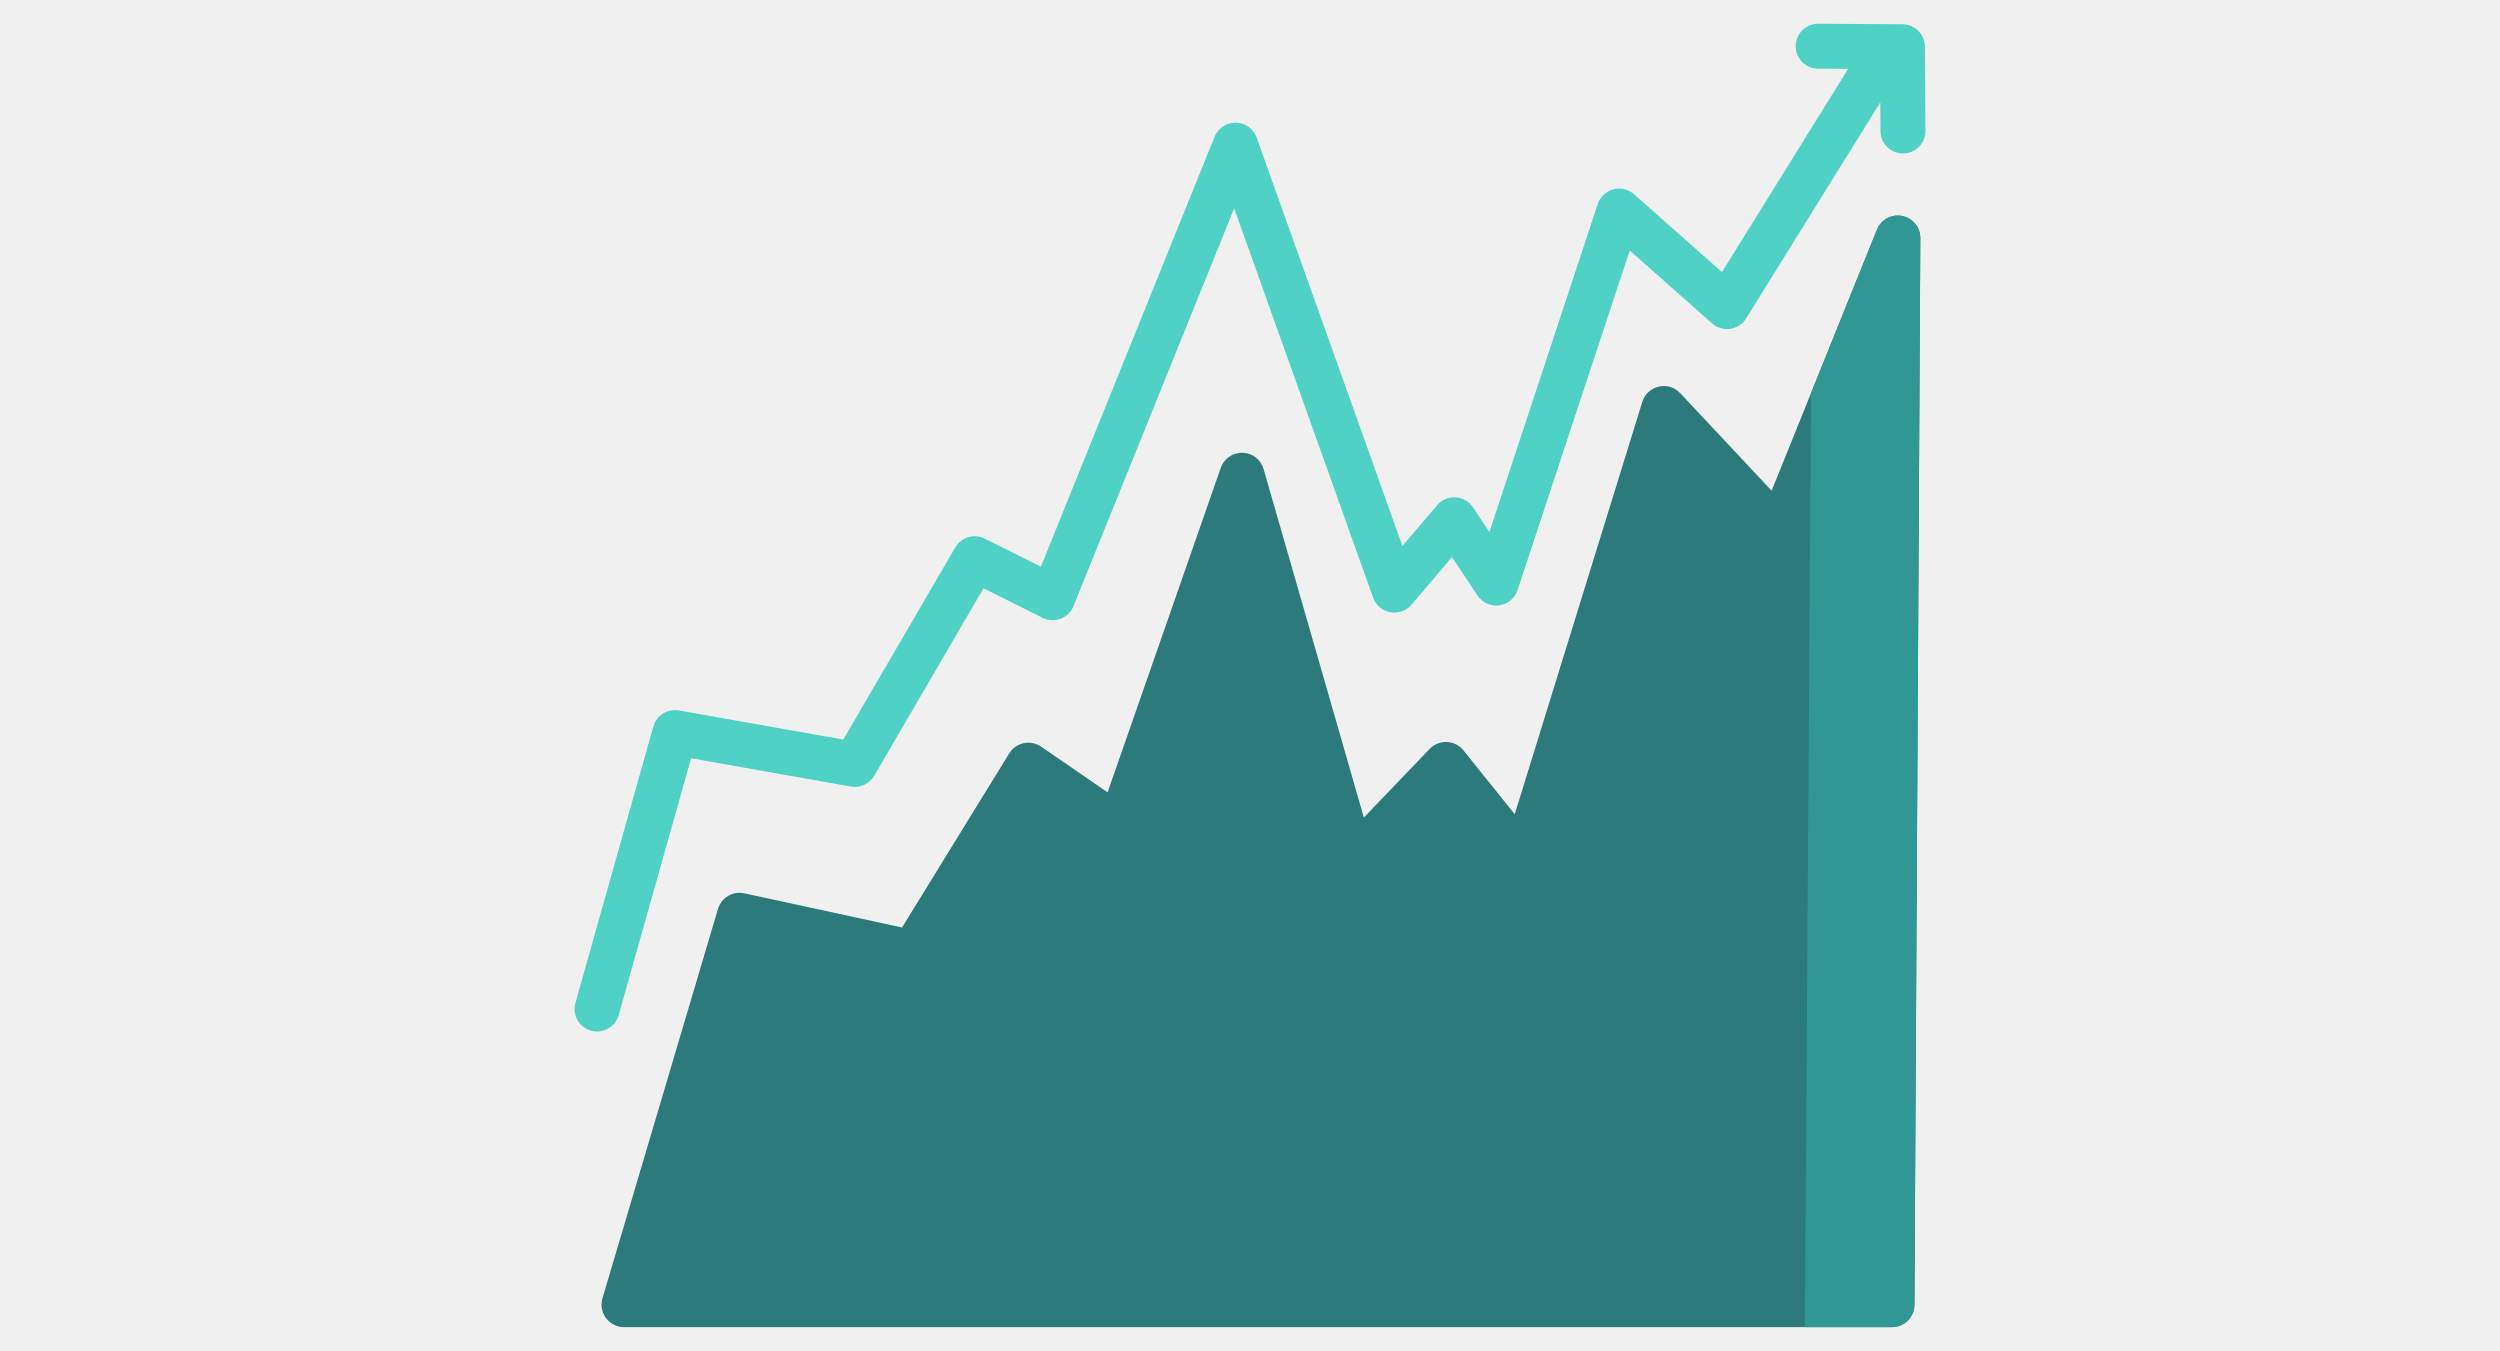
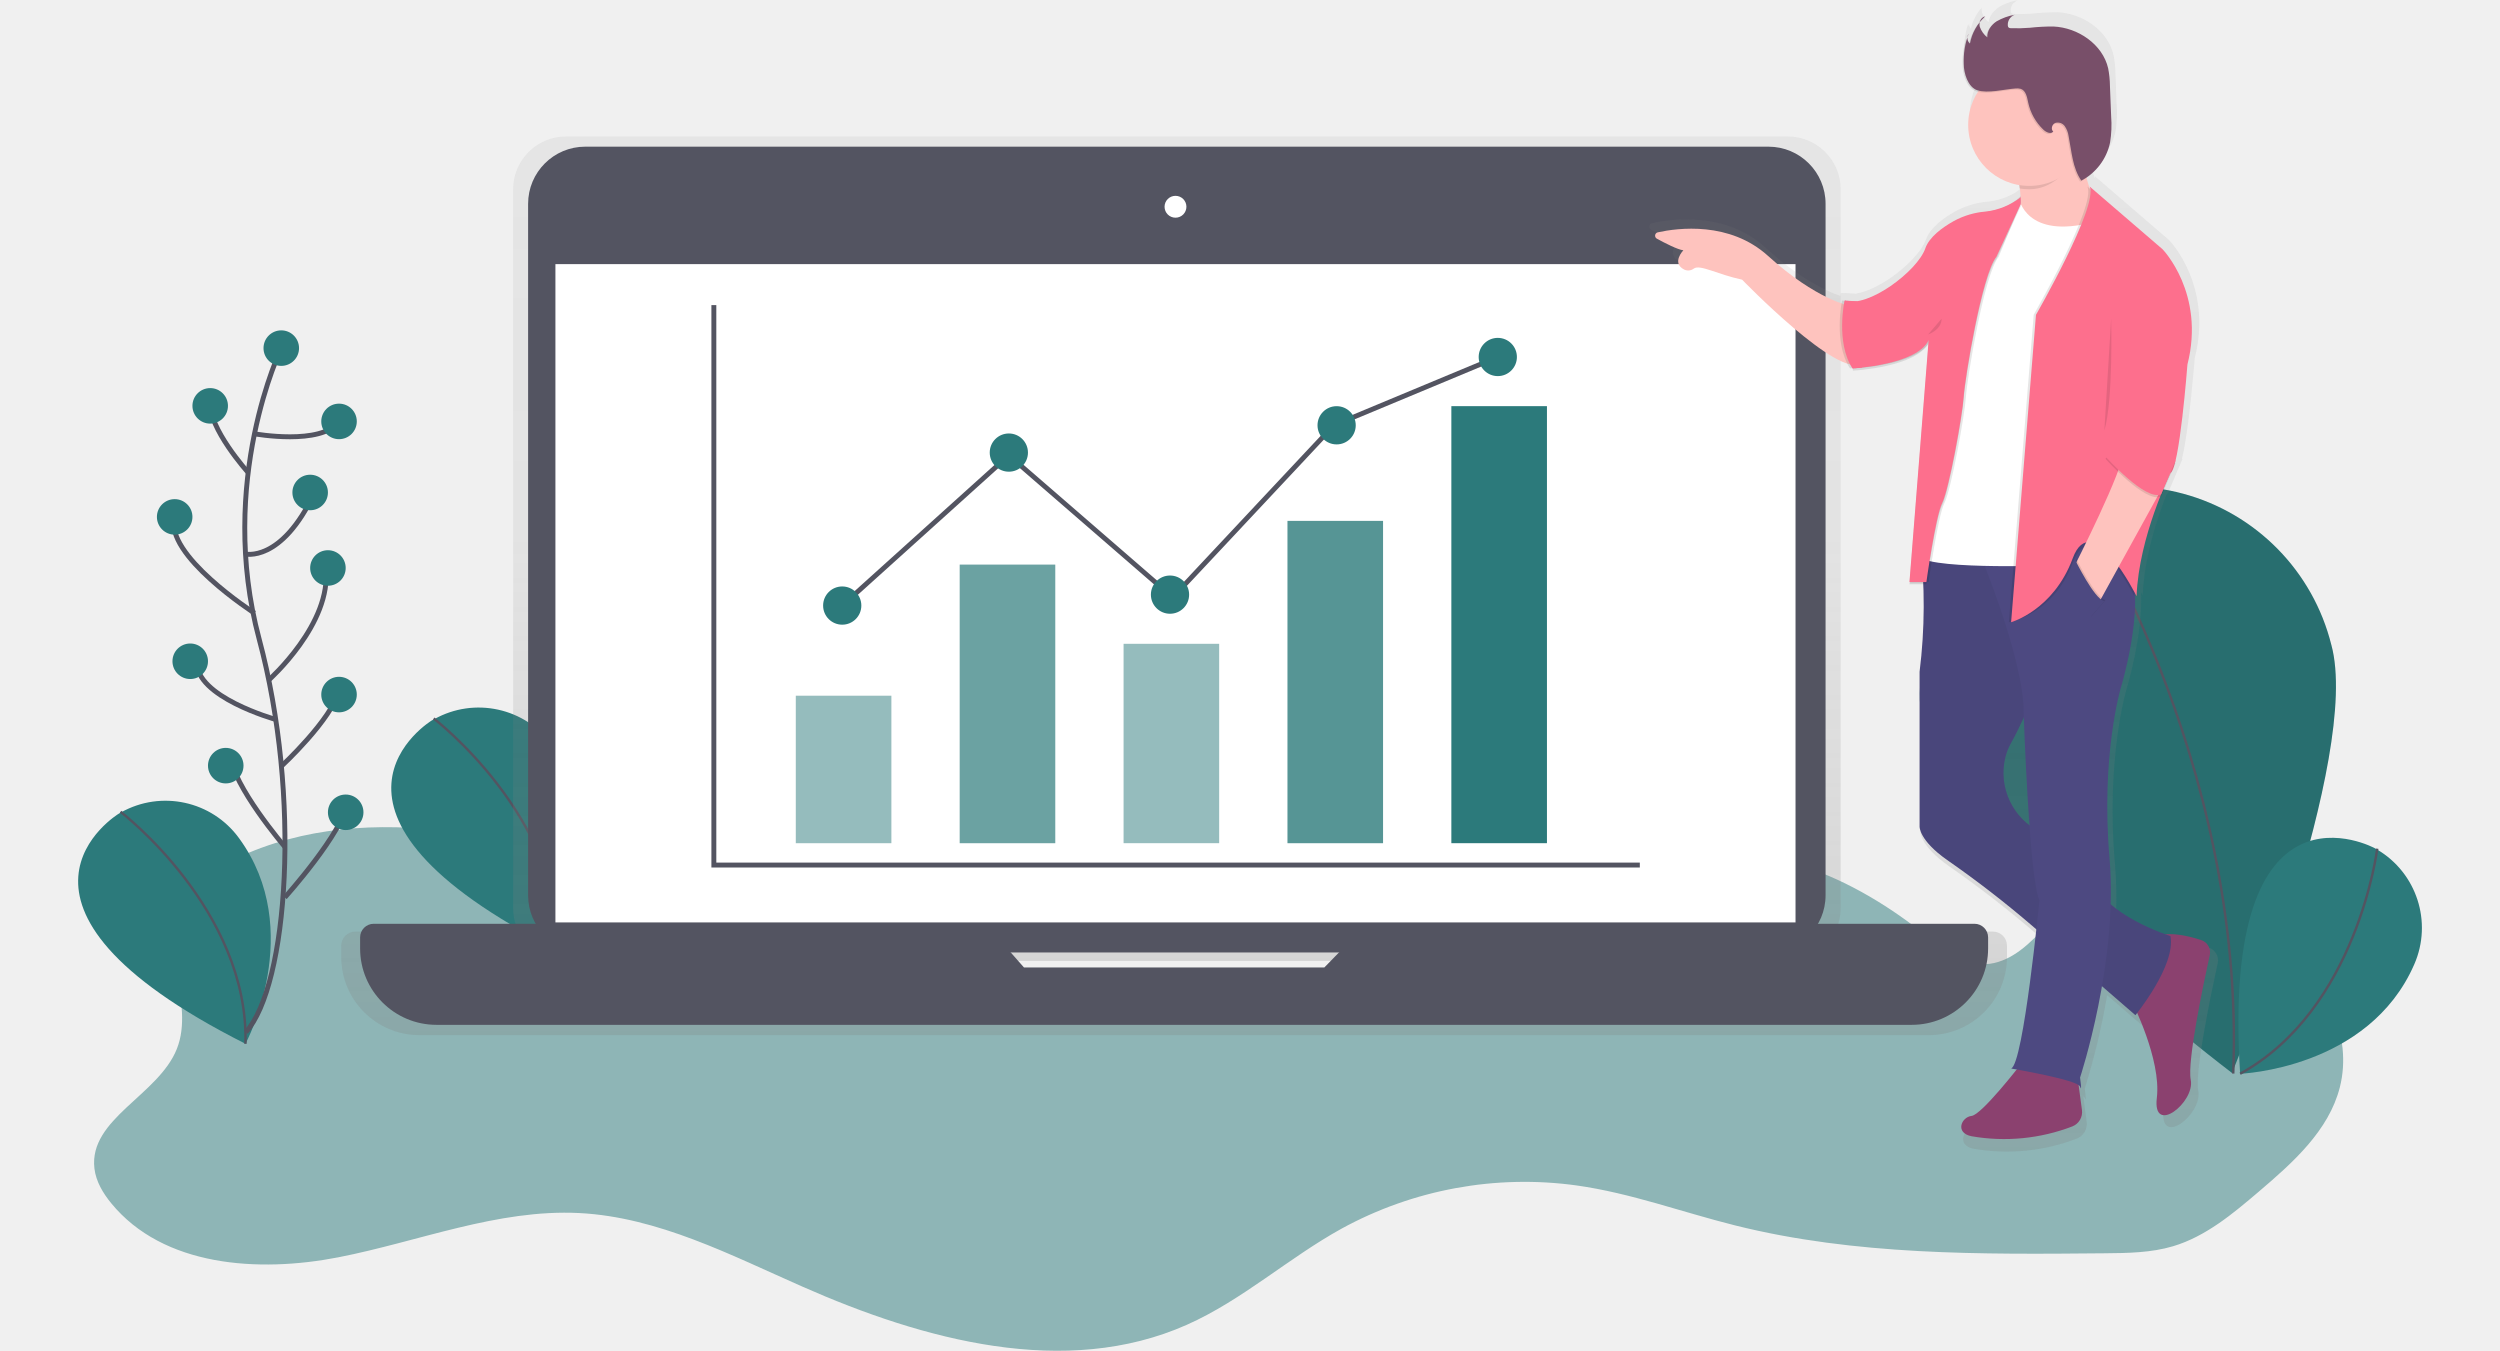
- <svg xmlns="http://www.w3.org/2000/svg" version="1.1" width="285" height="154" id="Layer_1" x="0px" y="0px" viewBox="0 0 512.003 512.003" style="enable-background:new 0 0 512.003 512.003;" xml:space="preserve">
-   <path style="fill:#2C7A7B;" d="M503.187,81.861c-4.012-0.793-8.018,1.38-9.548,5.171l-39.929,98.955l-34.662-36.981  c-2.075-2.214-5.174-3.157-8.129-2.476c-2.957,0.682-5.329,2.885-6.226,5.784l-48.352,156.29l-19.445-24.206  c-1.536-1.911-3.82-3.068-6.27-3.175c-2.45-0.11-4.826,0.846-6.523,2.615l-24.949,26.021l-38.003-132.095  c-1.026-3.566-4.242-6.058-7.952-6.16c-3.674-0.091-7.059,2.207-8.28,5.711l-42.893,123.001l-25.196-17.328  c-1.923-1.322-4.304-1.796-6.59-1.315c-2.284,0.483-4.27,1.881-5.494,3.869l-40.625,65.993l-59.784-12.958  c-4.359-0.945-8.705,1.629-9.973,5.903L10.578,492.061c-0.765,2.578-0.268,5.365,1.34,7.52c1.609,2.154,4.14,3.424,6.827,3.424  H499.31c4.687,0,8.494-3.786,8.52-8.473l2.229-404.264C510.082,86.179,507.197,82.651,503.187,81.861z" />
-   <path style="fill:#319795;" d="M503.187,81.861c-4.012-0.793-8.018,1.38-9.548,5.171l-25,61.956l-2.323,354.016h32.995  c4.687,0,8.494-3.786,8.52-8.473l2.229-404.264C510.082,86.179,507.197,82.651,503.187,81.861z" />
-   <path style="fill:#4FD1C5;" d="M511.799,17.665c-0.03-4.663-3.803-8.437-8.466-8.467l-31.928-0.201c-0.018,0-0.036,0-0.055,0  c-4.68,0-8.489,3.779-8.519,8.467c-0.03,4.705,3.761,8.544,8.466,8.573l11.406,0.072l-47.826,77.021l-33.336-29.512  c-2.147-1.899-5.103-2.593-7.867-1.846c-2.766,0.746-4.972,2.833-5.871,5.554L346.73,201.669l-6.214-9.372  c-1.479-2.23-3.919-3.636-6.59-3.796c-2.675-0.166-5.262,0.943-6.997,2.979l-13.164,15.453L258.511,52.14  c-1.189-3.331-4.312-5.581-7.85-5.654c-3.55-0.068-6.75,2.047-8.075,5.327l-65.838,162.979l-21.282-10.641  c-4.021-2.012-8.908-0.552-11.171,3.33l-42.446,72.827l-62.305-11.038c-4.316-0.763-8.499,1.864-9.687,6.078L0.322,380.12  c-1.277,4.529,1.36,9.236,5.889,10.512c0.774,0.218,1.551,0.321,2.316,0.321c3.719,0,7.137-2.455,8.196-6.21l27.443-97.351  l60.565,10.729c3.516,0.624,7.049-1.013,8.847-4.099l41.416-71.059l22.389,11.194c2.128,1.063,4.601,1.188,6.824,0.349  c2.223-0.842,3.995-2.573,4.886-4.778l60.904-150.76l52.676,147.568c1.022,2.865,3.495,4.968,6.488,5.515  c2.99,0.548,6.049-0.54,8.021-2.855l15.385-18.059l9.652,14.559c1.802,2.718,4.999,4.166,8.233,3.736  c3.233-0.433,5.936-2.674,6.958-5.772l42.52-128.716l31.215,27.634c1.879,1.664,4.399,2.415,6.881,2.05  c2.484-0.364,4.681-1.803,6.005-3.935l50.865-81.914l0.069,10.919c0.03,4.687,3.839,8.466,8.519,8.466c0.018,0,0.037,0,0.055,0  c4.705-0.03,8.495-3.868,8.466-8.573L511.799,17.665z" />
-   <g>
- </g>
-   <g>
- </g>
-   <g>
- </g>
-   <g>
- </g>
-   <g>
- </g>
-   <g>
- </g>
-   <g>
- </g>
-   <g>
- </g>
-   <g>
- </g>
-   <g>
- </g>
-   <g>
- </g>
-   <g>
- </g>
-   <g>
- </g>
-   <g>
- </g>
-   <g>
- </g>
+ <svg xmlns="http://www.w3.org/2000/svg" xmlns:xlink="http://www.w3.org/1999/xlink" id="02a143c3-6017-4373-a226-06a05c845178" data-name="Layer 1" width="285" height="154" viewBox="0 0 954 549.86">
+   <defs>
+     <linearGradient id="6beaf3f8-3e45-4d0f-940e-4f825d2ab248" x1="569.11" y1="596.37" x2="569.11" y2="230.62" gradientUnits="userSpaceOnUse">
+       <stop offset="0" stop-color="gray" stop-opacity="0.25" />
+       <stop offset="0.54" stop-color="gray" stop-opacity="0.12" />
+       <stop offset="1" stop-color="gray" stop-opacity="0.1" />
+     </linearGradient>
+     <linearGradient id="618658e0-5682-4211-900b-639feb09c488" x1="878.33" y1="643.77" x2="878.33" y2="175.07" xlink:href="#6beaf3f8-3e45-4d0f-940e-4f825d2ab248" />
+   </defs>
+   <path d="M359.74,535.18c-57.68-19.93-123.63-36.8-177.52-8.16-6.83,3.63-13.56,8.2-17.24,15-9.72,17.89,5.73,41.09-1.8,60s-35.87,28.43-33.55,48.63c.61,5.28,3.47,10.06,6.84,14.18,21.11,25.79,59.81,28.4,92.52,22s64.7-19.67,98-18c32,1.65,61.44,17,90.76,29.92,49.43,21.84,107.16,37.51,156.55,15.56,22.63-10.06,41.34-27.19,63-39.15A155.06,155.06,0,0,1,733,657.6c22,3.1,43,10.9,64.53,16.28,48.9,12.21,99.94,11.81,150.33,11.33,9.38-.09,18.91-.2,27.9-2.88,13.31-4,24.29-13.21,34.86-22.22,13.89-11.83,28.52-24.83,33-42.52,5.29-21-5.66-43.32-21.9-57.59s-37-22.07-57.26-29.59c-5-1.84-10.34-3.71-15.46-2.32-3.36.92-6.19,3.16-8.7,5.57-14.38,13.84-26.53,37.25-46.14,33.49-7-1.34-12.73-6.21-18.27-10.71-29.58-24-69.37-42.53-105.07-29.27-26.11,9.7-44.54,34.61-71,43.4-18.82,6.26-39.27,3.55-59.07,4.77-28.8,1.76-56.83,11.94-85.67,11.32-73.54-1.58-134.81-71.9-208.05-65.2-5.74.52-12,1.84-15.52,6.38" transform="translate(-123 -175.07)" fill="#2C7A7B" opacity="0.5" />
+   <path d="M267,468.29S205.89,505.18,318.58,562c0,0,24.83-46.1-2.62-83.69a37,37,0,0,0-48-10.52Z" transform="translate(-123 -175.07)" fill="#2C7A7B" />
+   <path d="M267.73,467.52s52.32,40,50.86,94.45" transform="translate(-123 -175.07)" fill="none" stroke="#535461" stroke-miterlimit="10" />
+   <path d="M1040.15,437.56c12.38,45.27-40.43,174.24-40.43,174.24S888.6,527.67,876.21,482.4a85,85,0,1,1,163.93-44.85Z" transform="translate(-123 -175.07)" fill="#2C7A7B" />
+   <path d="M1040.15,437.56c12.38,45.27-40.43,174.24-40.43,174.24S888.6,527.67,876.21,482.4a85,85,0,1,1,163.93-44.85Z" transform="translate(-123 -175.07)" opacity="0.1" />
+   <path d="M936.21,378.27s69.17,104.42,64,233.78" transform="translate(-123 -175.07)" fill="none" stroke="#535461" stroke-miterlimit="10" />
+   <path d="M1057.8,520.3s-62.72-34.12-54.78,91.83c0,0,52.32-1.87,70.89-44.55a37,37,0,0,0-15.19-46.75Z" transform="translate(-123 -175.07)" fill="#2C7A7B" />
+   <path d="M1058.83,520.52s-8.1,65.38-55.81,91.61" transform="translate(-123 -175.07)" fill="none" stroke="#535461" stroke-miterlimit="10" />
+   <path d="M139.56,506.26s-61.14,36.88,51.56,93.67c0,0,24.83-46.1-2.62-83.69a37,37,0,0,0-48-10.52Z" transform="translate(-123 -175.07)" fill="#2C7A7B" />
+   <path d="M140.26,505.49s52.32,40,50.86,94.45" transform="translate(-123 -175.07)" fill="none" stroke="#535461" stroke-miterlimit="10" />
+   <path d="M902.43,554.27H838.18a21.42,21.42,0,0,0,2.24-9.57V252.14a21.51,21.51,0,0,0-21.51-21.51H321.58a21.51,21.51,0,0,0-21.51,21.51V544.71a21.42,21.42,0,0,0,2.24,9.57H235.79A5.69,5.69,0,0,0,230.1,560v4.59a31.82,31.82,0,0,0,31.82,31.82H876.3a31.82,31.82,0,0,0,31.82-31.82V560A5.69,5.69,0,0,0,902.43,554.27Zm-395.89,18.2L501,566.22H637.78l-6.1,6.26Z" transform="translate(-123 -175.07)" fill="url(#6beaf3f8-3e45-4d0f-940e-4f825d2ab248)" />
+   <rect x="183.16" y="59.7" width="528.12" height="327.99" rx="23.26" ry="23.26" fill="#535461" />
+   <rect x="194.28" y="107.51" width="504.77" height="267.95" fill="#fff" />
+   <circle cx="446.67" cy="84.16" r="4.45" fill="#fff" />
+   <path d="M647.6,551.08l-17.34,17.79H508l-15.67-17.79H243.34a5.56,5.56,0,0,0-5.56,5.56v4.48a31.1,31.1,0,0,0,31.1,31.1H869.34a31.1,31.1,0,0,0,31.1-31.1v-4.48a5.56,5.56,0,0,0-5.56-5.56Z" transform="translate(-123 -175.07)" fill="#535461" />
+   <polyline points="258.77 124.19 258.77 352.11 635.67 352.11" fill="none" stroke="#535461" stroke-miterlimit="10" stroke-width="2" />
+   <rect x="292.12" y="283.18" width="38.91" height="60.04" fill="#2C7A7B" opacity="0.5" />
+   <rect x="358.83" y="229.81" width="38.91" height="113.41" fill="#2C7A7B" opacity="0.7" />
+   <rect x="425.54" y="262.05" width="38.91" height="81.16" fill="#2C7A7B" opacity="0.5" />
+   <rect x="492.25" y="212.02" width="38.91" height="131.2" fill="#2C7A7B" opacity="0.8" />
+   <rect x="558.96" y="165.32" width="38.91" height="177.89" fill="#2C7A7B" />
+   <polyline points="311.02 246.49 378.84 185.34 445.55 243.15 511.15 173.11 577.86 145.31" fill="none" stroke="#535461" stroke-miterlimit="10" stroke-width="2" />
+   <circle cx="311.02" cy="246.49" r="7.78" fill="#2C7A7B" />
+   <circle cx="444.44" cy="242.04" r="7.78" fill="#2C7A7B" />
+   <circle cx="512.26" cy="173.11" r="7.78" fill="#2C7A7B" />
+   <circle cx="378.84" cy="184.22" r="7.78" fill="#2C7A7B" />
+   <circle cx="577.86" cy="145.31" r="7.78" fill="#2C7A7B" />
+   <path d="M990.31,560.82c-4.1-1.35-10.18-2.91-15-2.36-4.59-1.67-15.38-6-22.75-12.52a164.07,164.07,0,0,0-.49-19.22c-3.77-42.87,4.71-71.13,4.71-71.13s6.66-21.56,5.93-39.45c.43.81.67,1.29.67,1.29.58-15.43,5.84-31.4,9.78-41.35a3.32,3.32,0,0,0,.44-.16L978,365.48a9.06,9.06,0,0,0,.83-1.93l.71-1.65-.21-.09c.07-.27.14-.56.21-.85h0c2.81-11.89,5-40.09,5-40.09,7.54-29.68-10.36-48-10.36-48l-30.38-26.14a3.85,3.85,0,0,1,.3,1.07l-.25-.22c-.43-1.23-.9-2.7-1.36-4.38a23.1,23.1,0,0,0,3-2.57,23.33,23.33,0,0,0,6.81-12.15,46.07,46.07,0,0,0,.45-11l-.5-12.61a40,40,0,0,0-.75-7.35c-2.29-10-12.54-17-22.83-17.46a83.45,83.45,0,0,0-9.8.52,65.93,65.93,0,0,1-8,.17,1.44,1.44,0,0,1-.86-.23,1.26,1.26,0,0,1-.37-.87,4.34,4.34,0,0,1,1.06-3.25,4,4,0,0,1,1.38-.79l-.73.17a4,4,0,0,1,1.2-.65,23.29,23.29,0,0,0-7.58,2.75,9.79,9.79,0,0,0-1.77,1.49,7.73,7.73,0,0,0-2.56,4.76,8.86,8.86,0,0,1-2.7-4,4,4,0,0,1,0-1.94q-.27.33-.52.68c0-.07,0-.14,0-.21a20.22,20.22,0,0,0-4,8.14,3.17,3.17,0,0,1-.72-2.34c-.15.47-.29.94-.42,1.41a3.26,3.26,0,0,1,0-.94,32.21,32.21,0,0,0-1.57,11.18c0,3.78,1.68,9.67,5.73,11,.21.07.42.12.64.17a25.43,25.43,0,0,0,17.15,38.84q.1.69.19,1.45l.16,0c.11,1,.2,2.1.26,3.22a21.67,21.67,0,0,1-3.34,2.68,27.54,27.54,0,0,1-11.12,3.68,33.1,33.1,0,0,0-13.37,4c-4.85,2.71-10.2,6.66-11.88,11.46-2.8,8-18.22,20.45-28.56,22l-3.68-.21-.27-.08v.07l-.9-.05-.05,0h-.24v.05l-.93-.05s-.09.43-.22,1.19c-5.2-1.79-16.25-6.75-30.63-19.8-16-14.53-37.65-11.67-46-9.84a1.43,1.43,0,0,0-.38,2.65c3.37,1.85,8.59,4.54,11,4.84,0,0-5,5.23.32,8a3.86,3.86,0,0,0,4-.39c2.58-1.89,9.75,2.39,20.14,4.62,0,0,29.32,30.34,43.88,35a20.93,20.93,0,0,0,1.11,1.93l.9-.07,0,.07H845l.11,1s22.64-1.19,30-9.41a11.79,11.79,0,0,0,1.43-1.53l-7.87,99h.07l-.07.94h5.79A218.25,218.25,0,0,1,872.89,449v64.54s-.3,5.68,11.5,14a441.06,441.06,0,0,1,35.72,27.69l1.43,1.24c-2.17,19.75-6.71,56.56-10.5,57.93l2.34.41c-4,5.07-15.36,19-18.82,19.37-4.24.47-7.07,7.07,0,8.48a79.21,79.21,0,0,0,42-4.14,6.41,6.41,0,0,0,4-6.82l-1.37-10.4a1.46,1.46,0,0,1,.6.63c.94,2.83,0-3.77,0-3.77a294.73,294.73,0,0,0,9.11-38l14,12.1s.28-.35.77-1c3.43,7.78,9.55,23.7,8.18,35.36-1.88,16,16,1.88,14.13-7.54-1.52-7.62,5.28-39.92,7.93-52A5.37,5.37,0,0,0,990.31,560.82Z" transform="translate(-123 -175.07)" fill="url(#618658e0-5682-4211-900b-639feb09c488)" />
+   <path d="M844,299.49s-13.34-2.3-33.12-20.24c-15.65-14.19-36.76-11.4-44.9-9.61a1.39,1.39,0,0,0-.37,2.58c3.29,1.8,8.39,4.43,10.78,4.73,0,0-4.93,5.1.31,7.83a3.77,3.77,0,0,0,3.94-.38c2.52-1.84,9.52,2.34,19.67,4.51,0,0,39.56,40.94,48.76,34Z" transform="translate(-123 -175.07)" fill="#fec3be" />
+   <path d="M912.11,243.83s3.68,15.64,0,26.68l16.56,2.3,14.72-7.36v-9.66s-6.9-14.72-5.06-31.74Z" transform="translate(-123 -175.07)" fill="#fec3be" />
+   <path d="M959,582.83s12,23.46,10.12,39.1,15.64,1.84,13.8-7.36c-1.49-7.44,5.15-39,7.74-50.74a5.24,5.24,0,0,0-3.48-6.11c-5.53-1.82-14.79-4.05-19.44-.64C960.87,562.13,959,582.83,959,582.83Z" transform="translate(-123 -175.07)" fill="#8b416f" />
+   <path d="M913.49,608.59s-15.64,20.24-19.78,20.7-6.9,6.9,0,8.28a77.34,77.34,0,0,0,41-4,6.26,6.26,0,0,0,3.93-6.66L936,607.21Z" transform="translate(-123 -175.07)" fill="#8b416f" />
+   <path d="M887.73,393.78l-15,2a219.53,219.53,0,0,1-.18,52.73v63s-.29,5.55,11.23,13.62a430.67,430.67,0,0,1,34.88,27l41.74,36.16s16.56-20.24,14.26-32.2c0,0-27.6-8.74-31.28-23-2.11-8.16-12.81-15-21.57-19.3a26.82,26.82,0,0,1-14.35-30.44,23.47,23.47,0,0,1,2.35-5.91c7.36-12.88,17.94-41.86,17.94-41.86L907.51,397Z" transform="translate(-123 -175.07)" fill="#4d4981" />
+   <path d="M887.73,393.78l-15,2a219.53,219.53,0,0,1-.18,52.73v63s-.29,5.55,11.23,13.62a430.67,430.67,0,0,1,34.88,27l41.74,36.16s16.56-20.24,14.26-32.2c0,0-27.6-8.74-31.28-23-2.11-8.16-12.81-15-21.57-19.3a26.82,26.82,0,0,1-14.35-30.44,23.47,23.47,0,0,1,2.35-5.91c7.36-12.88,17.94-41.86,17.94-41.86L907.51,397Z" transform="translate(-123 -175.07)" opacity="0.05" />
+   <path d="M909.81,610s27.14,4.6,28.06,7.36,0-3.68,0-3.68,15.64-47.38,12-89.23,4.6-69.46,4.6-69.46,9.66-31.28,4.14-49.22-63.48-10.12-63.48-10.12,20.24,47.38,19.78,69.92c0,0,2.3,68.08,6.44,75.9C921.31,541.43,914.87,608.13,909.81,610Z" transform="translate(-123 -175.07)" fill="#4d4981" />
+   <path d="M913,255.79s2.76,17,30.36,9.66L925,405.28s-53.36,1.84-52.9-4.6l11-84.63Z" transform="translate(-123 -175.07)" fill="#fff" />
+   <path d="M913.72,254.87a22.42,22.42,0,0,1-13.29,6.31,32.33,32.33,0,0,0-13.06,3.88c-4.73,2.65-10,6.5-11.6,11.19-3.22,9.2-23.46,24.38-32.66,21.16l3.22,27.6s26.22-1.38,30.82-11.5L869.34,412h6.9s3.68-26.68,6.44-32.2,8.28-35.88,8.74-43.24,7.36-49.68,13.34-57l9-21.85Z" transform="translate(-123 -175.07)" opacity="0.1" />
+   <path d="M913.72,256.25a28.47,28.47,0,0,1-14.21,5.85A32.33,32.33,0,0,0,886.46,266c-4.73,2.65-10,6.5-11.6,11.19-3.22,9.2-23.46,24.38-32.66,21.16l3.22,27.6s26.22-1.38,30.82-11.5l-7.82,98.43h6.9s3.68-26.68,6.44-32.2,8.28-35.88,8.74-43.24,7.36-49.68,13.34-57L913.72,259Z" transform="translate(-123 -175.07)" opacity="0.1" />
+   <path d="M913.72,255.33a28.47,28.47,0,0,1-14.21,5.85,32.33,32.33,0,0,0-13.06,3.88c-4.73,2.65-10,6.5-11.6,11.19-3.22,9.2-23.46,24.38-32.66,21.16l3.22,27.6s26.22-1.38,30.82-11.5L868.42,412h6.9s3.68-26.68,6.44-32.2,8.28-35.88,8.74-43.24,7.36-49.68,13.34-57l9.89-21.39Z" transform="translate(-123 -175.07)" fill="#fd6f8d" />
+   <path d="M937.18,237.62c-.6-4.36.6-7.08,1.15-12.19l-26.22,19.78s.63,2.67,1.11,6.58a25,25,0,0,0,4,.32C926.32,252.11,932.87,245,937.18,237.62Z" transform="translate(-123 -175.07)" opacity="0.1" />
+   <circle cx="794.17" cy="50.83" r="24.84" fill="#fec3be" />
+   <path d="M890.06,201.55a31.44,31.44,0,0,1,2-12.29,3.07,3.07,0,0,0,.52,4,19.68,19.68,0,0,1,6.24-11.06c-1.77.29-2.68,2.48-2.24,4.22a9.6,9.6,0,0,0,3.07,4.32c-.15-2.63,1.59-5.09,3.79-6.53a22.74,22.74,0,0,1,7.4-2.68,4.29,4.29,0,0,0-2.84,4.4,1.23,1.23,0,0,0,.37.85,1.41,1.41,0,0,0,.84.22,64.38,64.38,0,0,0,7.77-.17,81.49,81.49,0,0,1,9.57-.51c10,.42,20.05,7.25,22.29,17a39.09,39.09,0,0,1,.73,7.18l.49,12.31a45,45,0,0,1-.44,10.76,22.8,22.8,0,0,1-11.71,15.48c-3.61-5.23-3.93-11.95-5.18-18.18a9.2,9.2,0,0,0-1.56-4,3.51,3.51,0,0,0-3.85-1.3c-1.35.54-1.93,2.6-.81,3.52-1,1.18-2.87.3-4-.75a21.48,21.48,0,0,1-6.23-11.13c-.45-2.14-.9-4.78-3-5.51a5.58,5.58,0,0,0-2.22-.15c-4.38.3-11.23,2.11-15.47.72C891.7,211,890.06,205.24,890.06,201.55Z" transform="translate(-123 -175.07)" opacity="0.1" />
+   <path d="M890.52,201.09a31.44,31.44,0,0,1,2-12.29,3.07,3.07,0,0,0,.52,4,19.68,19.68,0,0,1,6.24-11.06c-1.77.29-2.68,2.48-2.24,4.22a9.6,9.6,0,0,0,3.07,4.32c-.15-2.63,1.59-5.09,3.79-6.53a22.74,22.74,0,0,1,7.4-2.68,4.29,4.29,0,0,0-2.84,4.4,1.23,1.23,0,0,0,.37.85,1.41,1.41,0,0,0,.84.22,64.38,64.38,0,0,0,7.77-.17,81.49,81.49,0,0,1,9.57-.51c10,.42,20.05,7.25,22.29,17a39.09,39.09,0,0,1,.73,7.18l.49,12.31a45,45,0,0,1-.44,10.76,22.8,22.8,0,0,1-11.71,15.48c-3.61-5.23-3.93-11.95-5.18-18.18a9.2,9.2,0,0,0-1.56-4,3.51,3.51,0,0,0-3.85-1.3c-1.35.54-1.93,2.6-.81,3.52-1,1.18-2.87.3-4-.75a21.48,21.48,0,0,1-6.23-11.13c-.45-2.14-.9-4.78-3-5.51a5.58,5.58,0,0,0-2.22-.15c-4.38.3-11.23,2.11-15.47.72C892.16,210.53,890.52,204.78,890.52,201.09Z" transform="translate(-123 -175.07)" fill="#784f69" />
+   <path d="M841,297.42s-3.68,17,3.22,27.6l3.91-.32-2.13-27Z" transform="translate(-123 -175.07)" opacity="0.1" />
+   <path d="M842,297.42s-3.68,17,3.22,27.6l3.91-.32-2.13-27Z" transform="translate(-123 -175.07)" fill="#fd6f8d" />
+   <path d="M940.86,251l29.67,25.53s17.48,17.94,10.12,46.92c0,0-3.22,42.32-6.9,44.16,0,0-12.88,25.76-13.8,50.14,0,0-17.25-34.73-25.07-13.57s-26,24.15-26,24.15L919,303.17S944.54,258.78,940.86,251Z" transform="translate(-123 -175.07)" opacity="0.1" />
+   <path d="M941.78,251l29.67,25.53s17.48,17.94,10.12,46.92c0,0-3.22,42.32-6.9,44.16,0,0-12.88,25.76-13.8,50.14,0,0-18.17-36.57-26-15.41s-25.07,26-25.07,26l10.12-125.11S945.46,258.78,941.78,251Z" transform="translate(-123 -175.07)" fill="#fd6f8d" />
+   <path d="M955.35,358.83s7.36-5.06,19.32,8.74l-29.44,53.36L935.34,406S956.27,364.81,955.35,358.83Z" transform="translate(-123 -175.07)" fill="#fec3be" />
+   <path d="M948.22,361.82s16.28,18.28,22.63,15.35l5.88-13.69L954.66,354Z" transform="translate(-123 -175.07)" opacity="0.1" />
+   <path d="M948.22,360.9s16.28,18.28,22.63,15.35l5.88-13.69-22.07-9.48Z" transform="translate(-123 -175.07)" fill="#fd6f8d" />
+   <path d="M936.34,402.51s7.75,15.88,11.88,16.8l-6,6.9-8.74-16.56Z" transform="translate(-123 -175.07)" opacity="0.1" />
+   <path d="M935.88,403s7.75,15.88,11.88,16.8l-6,6.9L933,410.11Z" transform="translate(-123 -175.07)" fill="#4d4981" />
+   <path d="M950.52,304.78s.92,33.12-2.76,45.54" transform="translate(-123 -175.07)" opacity="0.1" />
+   <path d="M876,311.22s5.52-1.84,5.52-6.44" transform="translate(-123 -175.07)" opacity="0.1" />
+   <path d="M205.69,316.76s-26.22,54.24-9,118.43,11.75,141-5.42,160" transform="translate(-123 -175.07)" fill="none" stroke="#535461" stroke-miterlimit="10" stroke-width="2" />
+   <circle cx="82.69" cy="141.7" r="7.23" fill="#2C7A7B" />
+   <path d="M194.79,351.65s27.18,4.9,34.41-5" transform="translate(-123 -175.07)" fill="none" stroke="#535461" stroke-miterlimit="10" stroke-width="2" />
+   <path d="M192.21,367.4s-16.35-18.09-15.45-28.94" transform="translate(-123 -175.07)" fill="none" stroke="#535461" stroke-miterlimit="10" stroke-width="2" />
+   <path d="M190.82,400.54s14.87,3.92,28.44-25" transform="translate(-123 -175.07)" fill="none" stroke="#535461" stroke-miterlimit="10" stroke-width="2" />
+   <path d="M194.79,424.64s-37-23.81-32.49-39.17" transform="translate(-123 -175.07)" fill="none" stroke="#535461" stroke-miterlimit="10" stroke-width="2" />
+   <path d="M200.57,451.89s25.92-23,23.21-45.63" transform="translate(-123 -175.07)" fill="none" stroke="#535461" stroke-miterlimit="10" stroke-width="2" />
+   <path d="M203.39,467.91s-33-9.22-32-23.68" transform="translate(-123 -175.07)" fill="none" stroke="#535461" stroke-miterlimit="10" stroke-width="2" />
+   <path d="M205.69,487s20.79-19.26,23.5-31" transform="translate(-123 -175.07)" fill="none" stroke="#535461" stroke-miterlimit="10" stroke-width="2" />
+   <path d="M207.14,519.75s-21.33-24.9-22.24-37.55" transform="translate(-123 -175.07)" fill="none" stroke="#535461" stroke-miterlimit="10" stroke-width="2" />
+   <path d="M207.14,540.36s23.87-26.52,25.67-39.17" transform="translate(-123 -175.07)" fill="none" stroke="#535461" stroke-miterlimit="10" stroke-width="2" />
+   <circle cx="53.76" cy="165.2" r="7.23" fill="#2C7A7B" />
+   <circle cx="45.63" cy="269.16" r="7.23" fill="#2C7A7B" />
+   <circle cx="39.3" cy="210.4" r="7.23" fill="#2C7A7B" />
+   <circle cx="106.2" cy="171.53" r="7.23" fill="#2C7A7B" />
+   <circle cx="106.2" cy="282.72" r="7.23" fill="#2C7A7B" />
+   <circle cx="94.45" cy="200.46" r="7.23" fill="#2C7A7B" />
+   <circle cx="108.91" cy="330.64" r="7.23" fill="#2C7A7B" />
+   <circle cx="60.09" cy="311.65" r="7.23" fill="#2C7A7B" />
+   <circle cx="101.68" cy="231.19" r="7.23" fill="#2C7A7B" />
</svg>
